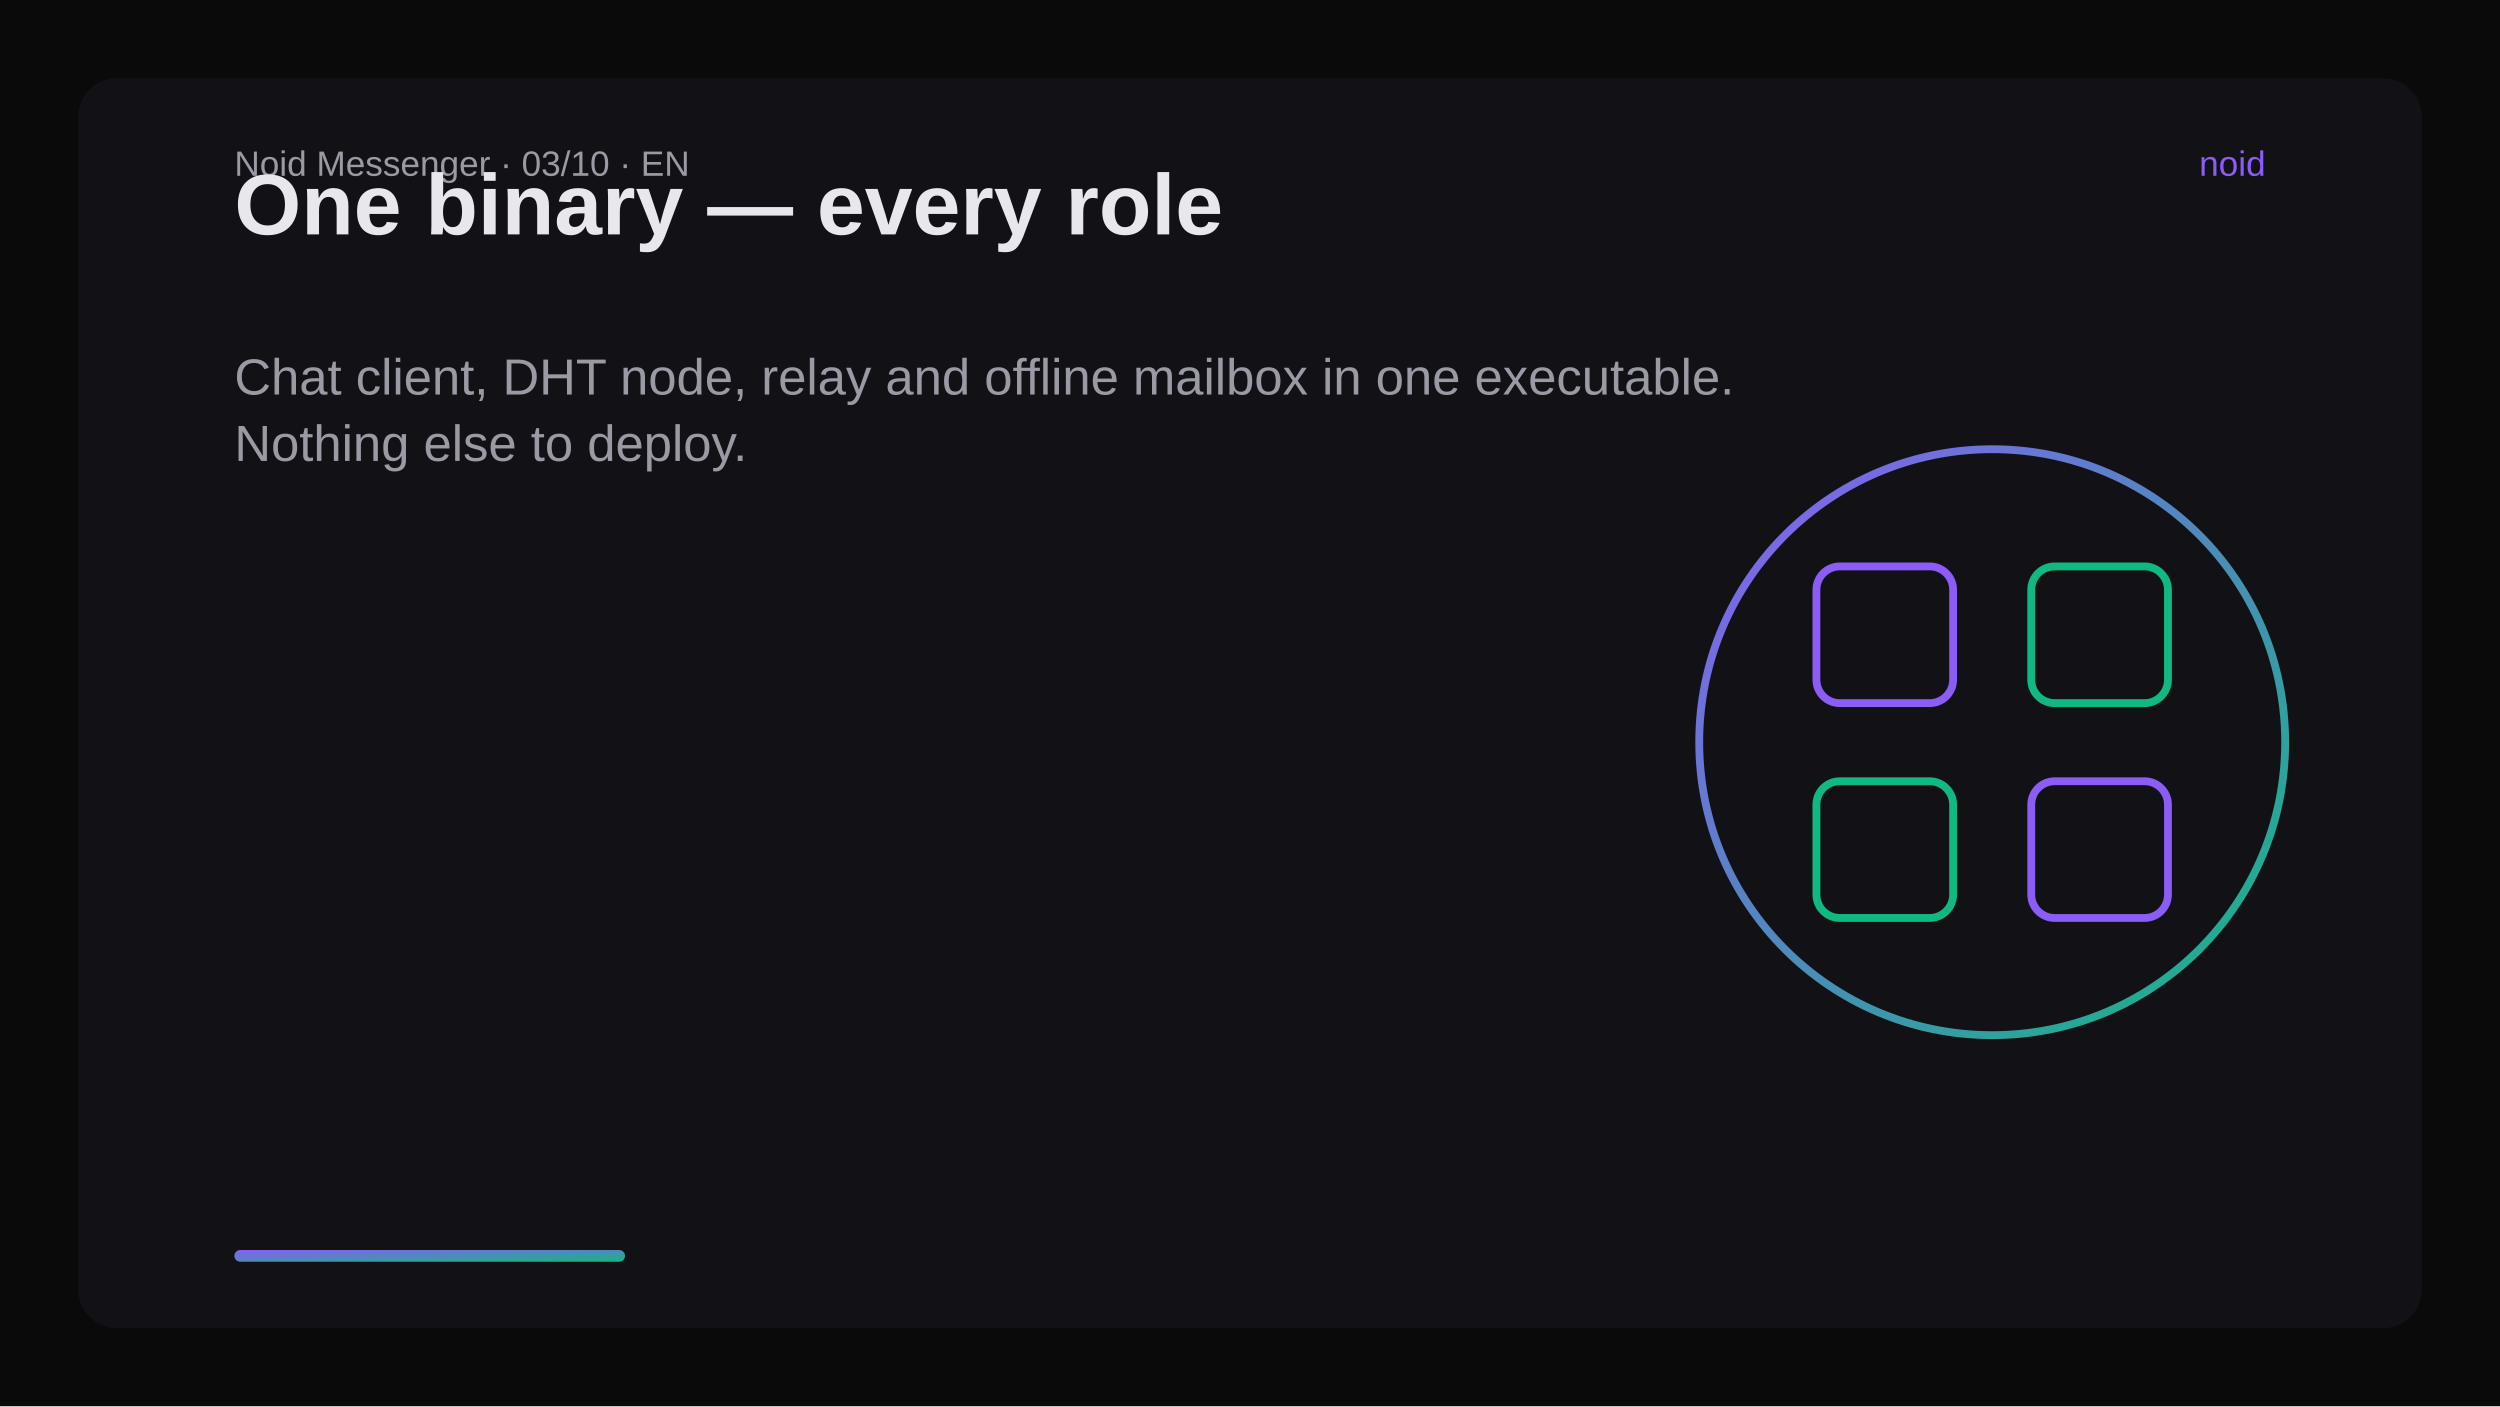
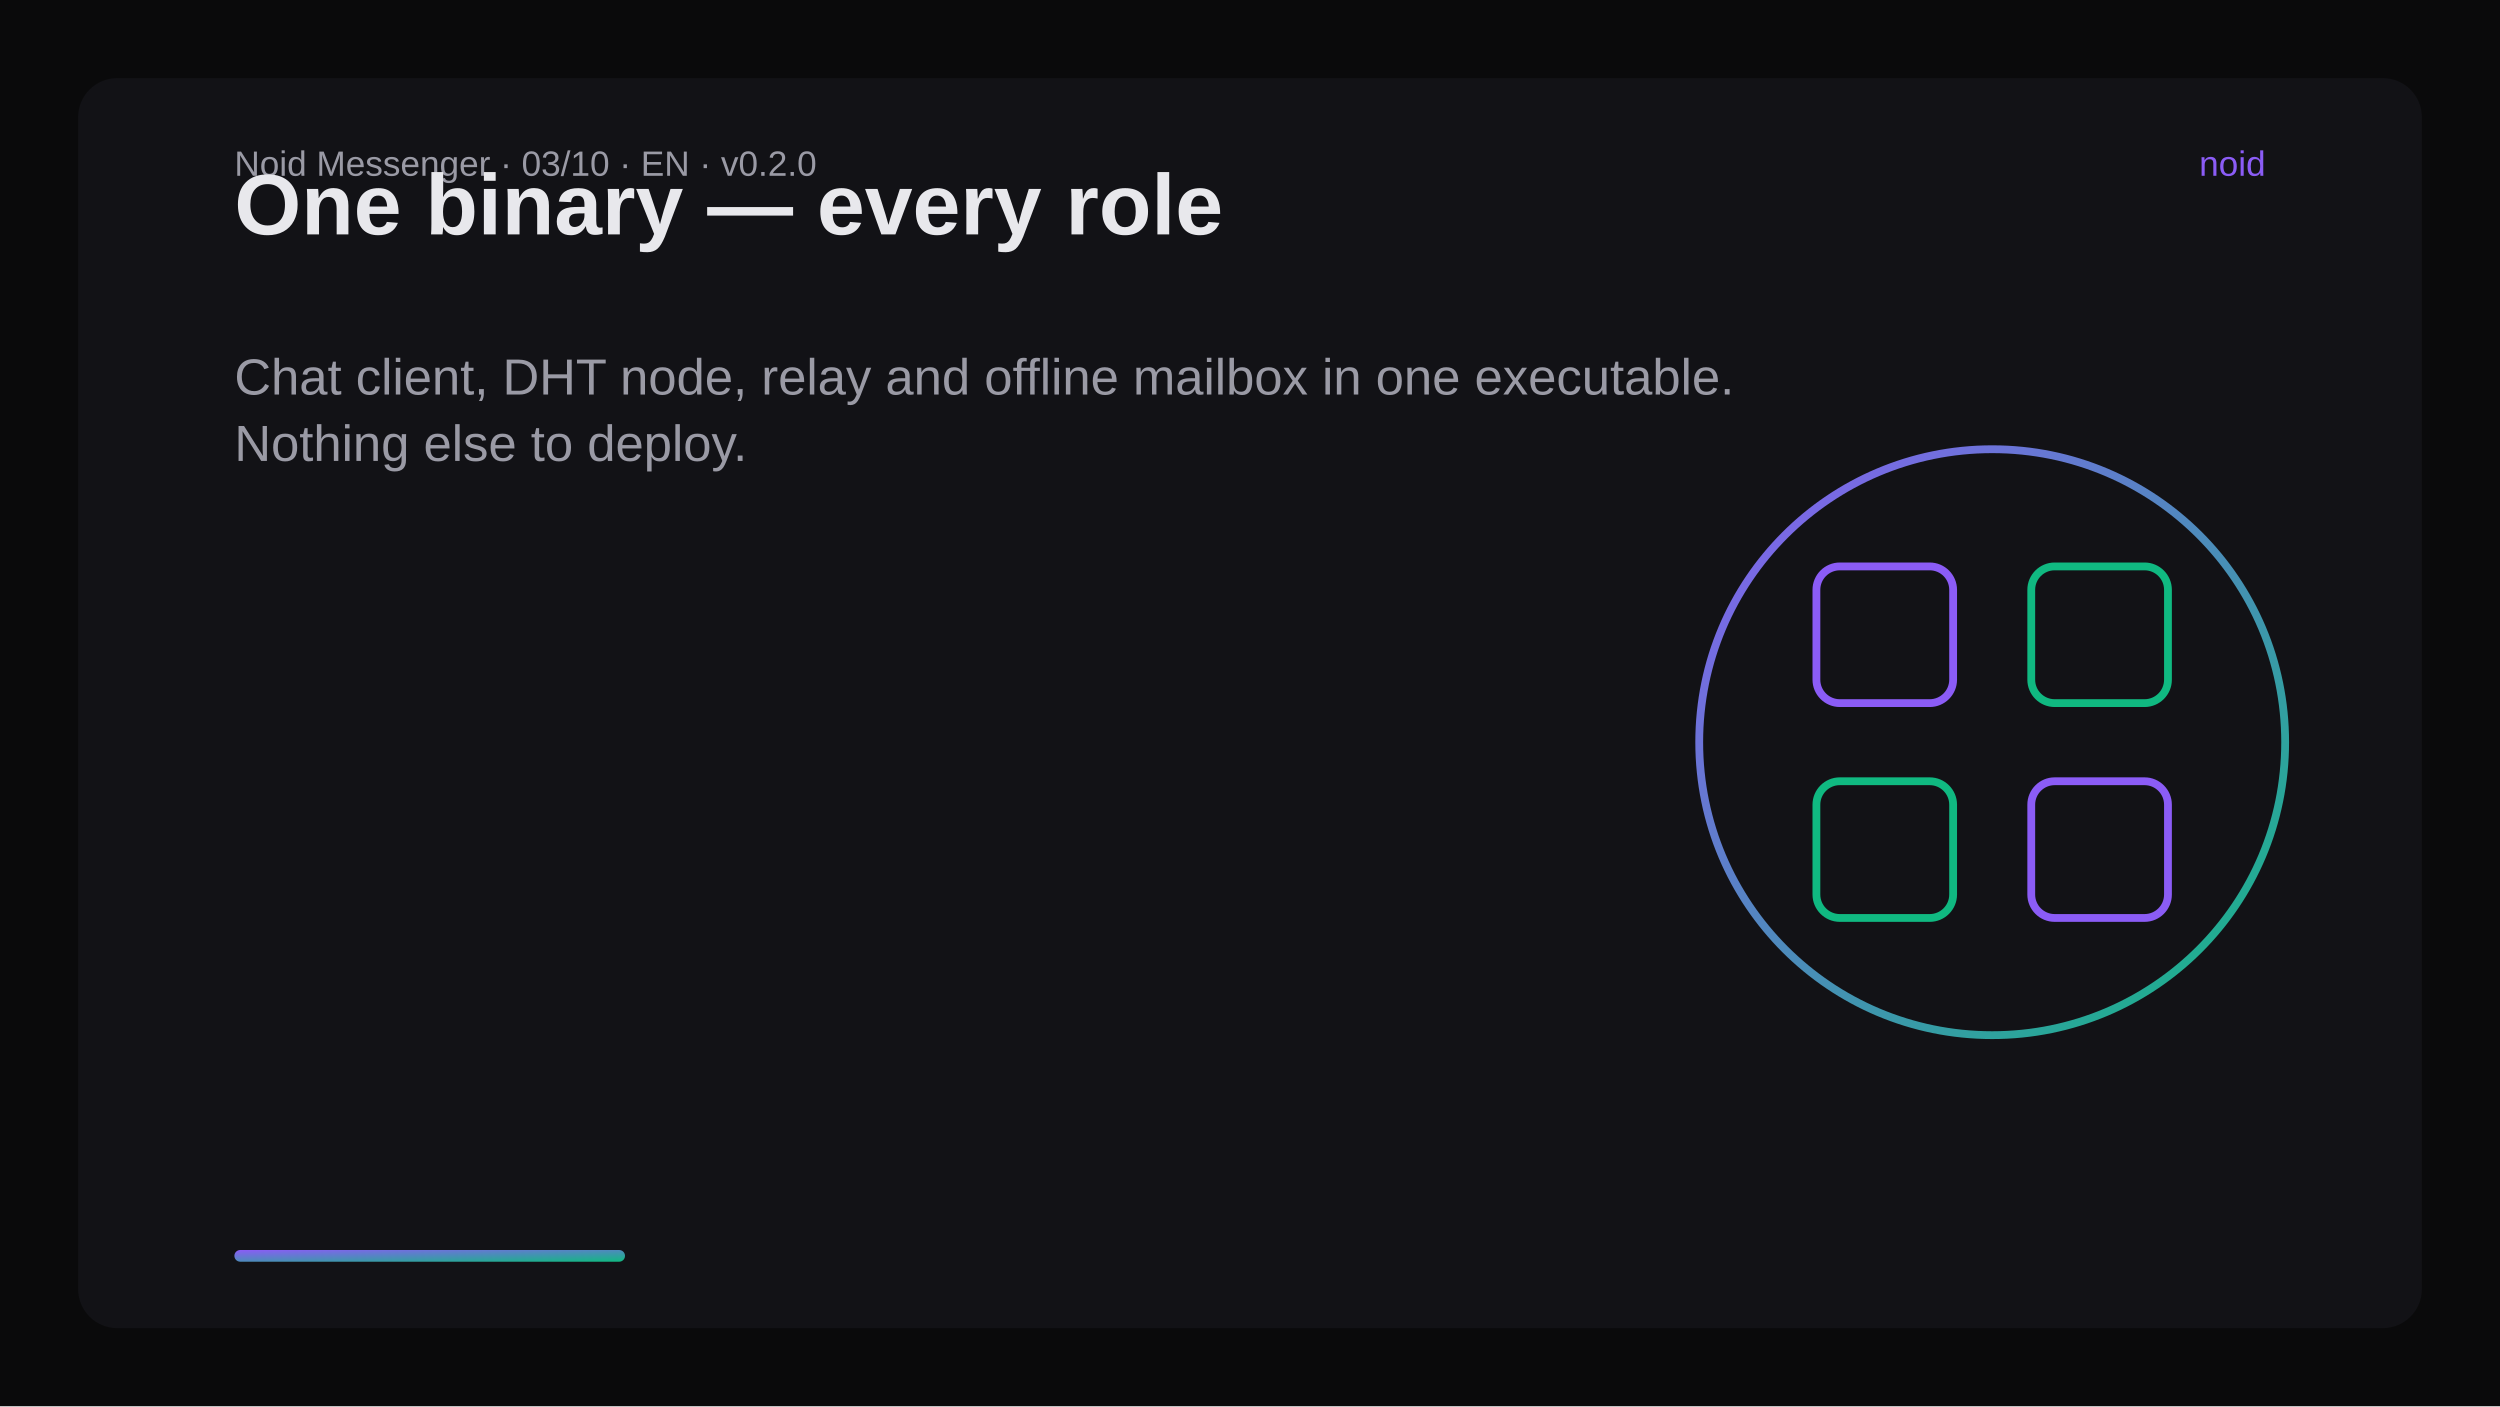
<svg xmlns="http://www.w3.org/2000/svg" width="1280" height="720" viewBox="0 0 1280 720">
  <defs>
    <linearGradient id="g" x1="0" y1="0" x2="1" y2="1">
      <stop offset="0" stop-color="#8b5cf6" />
      <stop offset="1" stop-color="#10b981" />
    </linearGradient>
  </defs>
  <rect width="1280" height="720" fill="#0a0a0b" />
  <rect x="40" y="40" width="1200" height="640" rx="20" fill="#121216" />
-   <text x="120" y="90" font-family="Segoe UI,Arial" font-size="18" fill="#9a9aa5">Noid Messenger · 03/10 · EN</text>
+   <text x="120" y="90" font-family="Segoe UI,Arial" font-size="18" fill="#9a9aa5">Noid Messenger · 03/10 · EN · v0.2.0</text>
  <text x="1160" y="90" text-anchor="end" font-family="Segoe UI,Arial" font-size="18" fill="#8b5cf6">noid</text>
  <text x="120" y="120" font-family="Segoe UI,Arial" font-size="44" font-weight="700" fill="#e8e8ec">One binary — every role</text>
  <text x="120" y="202" font-family="Segoe UI,Arial" font-size="26" fill="#9a9aa5">Chat client, DHT node, relay and offline mailbox in one executable.</text>
  <text x="120" y="236" font-family="Segoe UI,Arial" font-size="26" fill="#9a9aa5">Nothing else to deploy.</text>
  <circle cx="1020" cy="380" r="150" fill="none" stroke="url(#g)" stroke-width="4" />
  <rect x="930" y="290" width="70" height="70" rx="12" fill="none" stroke="#8b5cf6" stroke-width="4" />
  <rect x="1040" y="290" width="70" height="70" rx="12" fill="none" stroke="#10b981" stroke-width="4" />
  <rect x="930" y="400" width="70" height="70" rx="12" fill="none" stroke="#10b981" stroke-width="4" />
  <rect x="1040" y="400" width="70" height="70" rx="12" fill="none" stroke="#8b5cf6" stroke-width="4" />
  <rect x="120" y="640" width="200" height="6" rx="3" fill="url(#g)" />
</svg>
